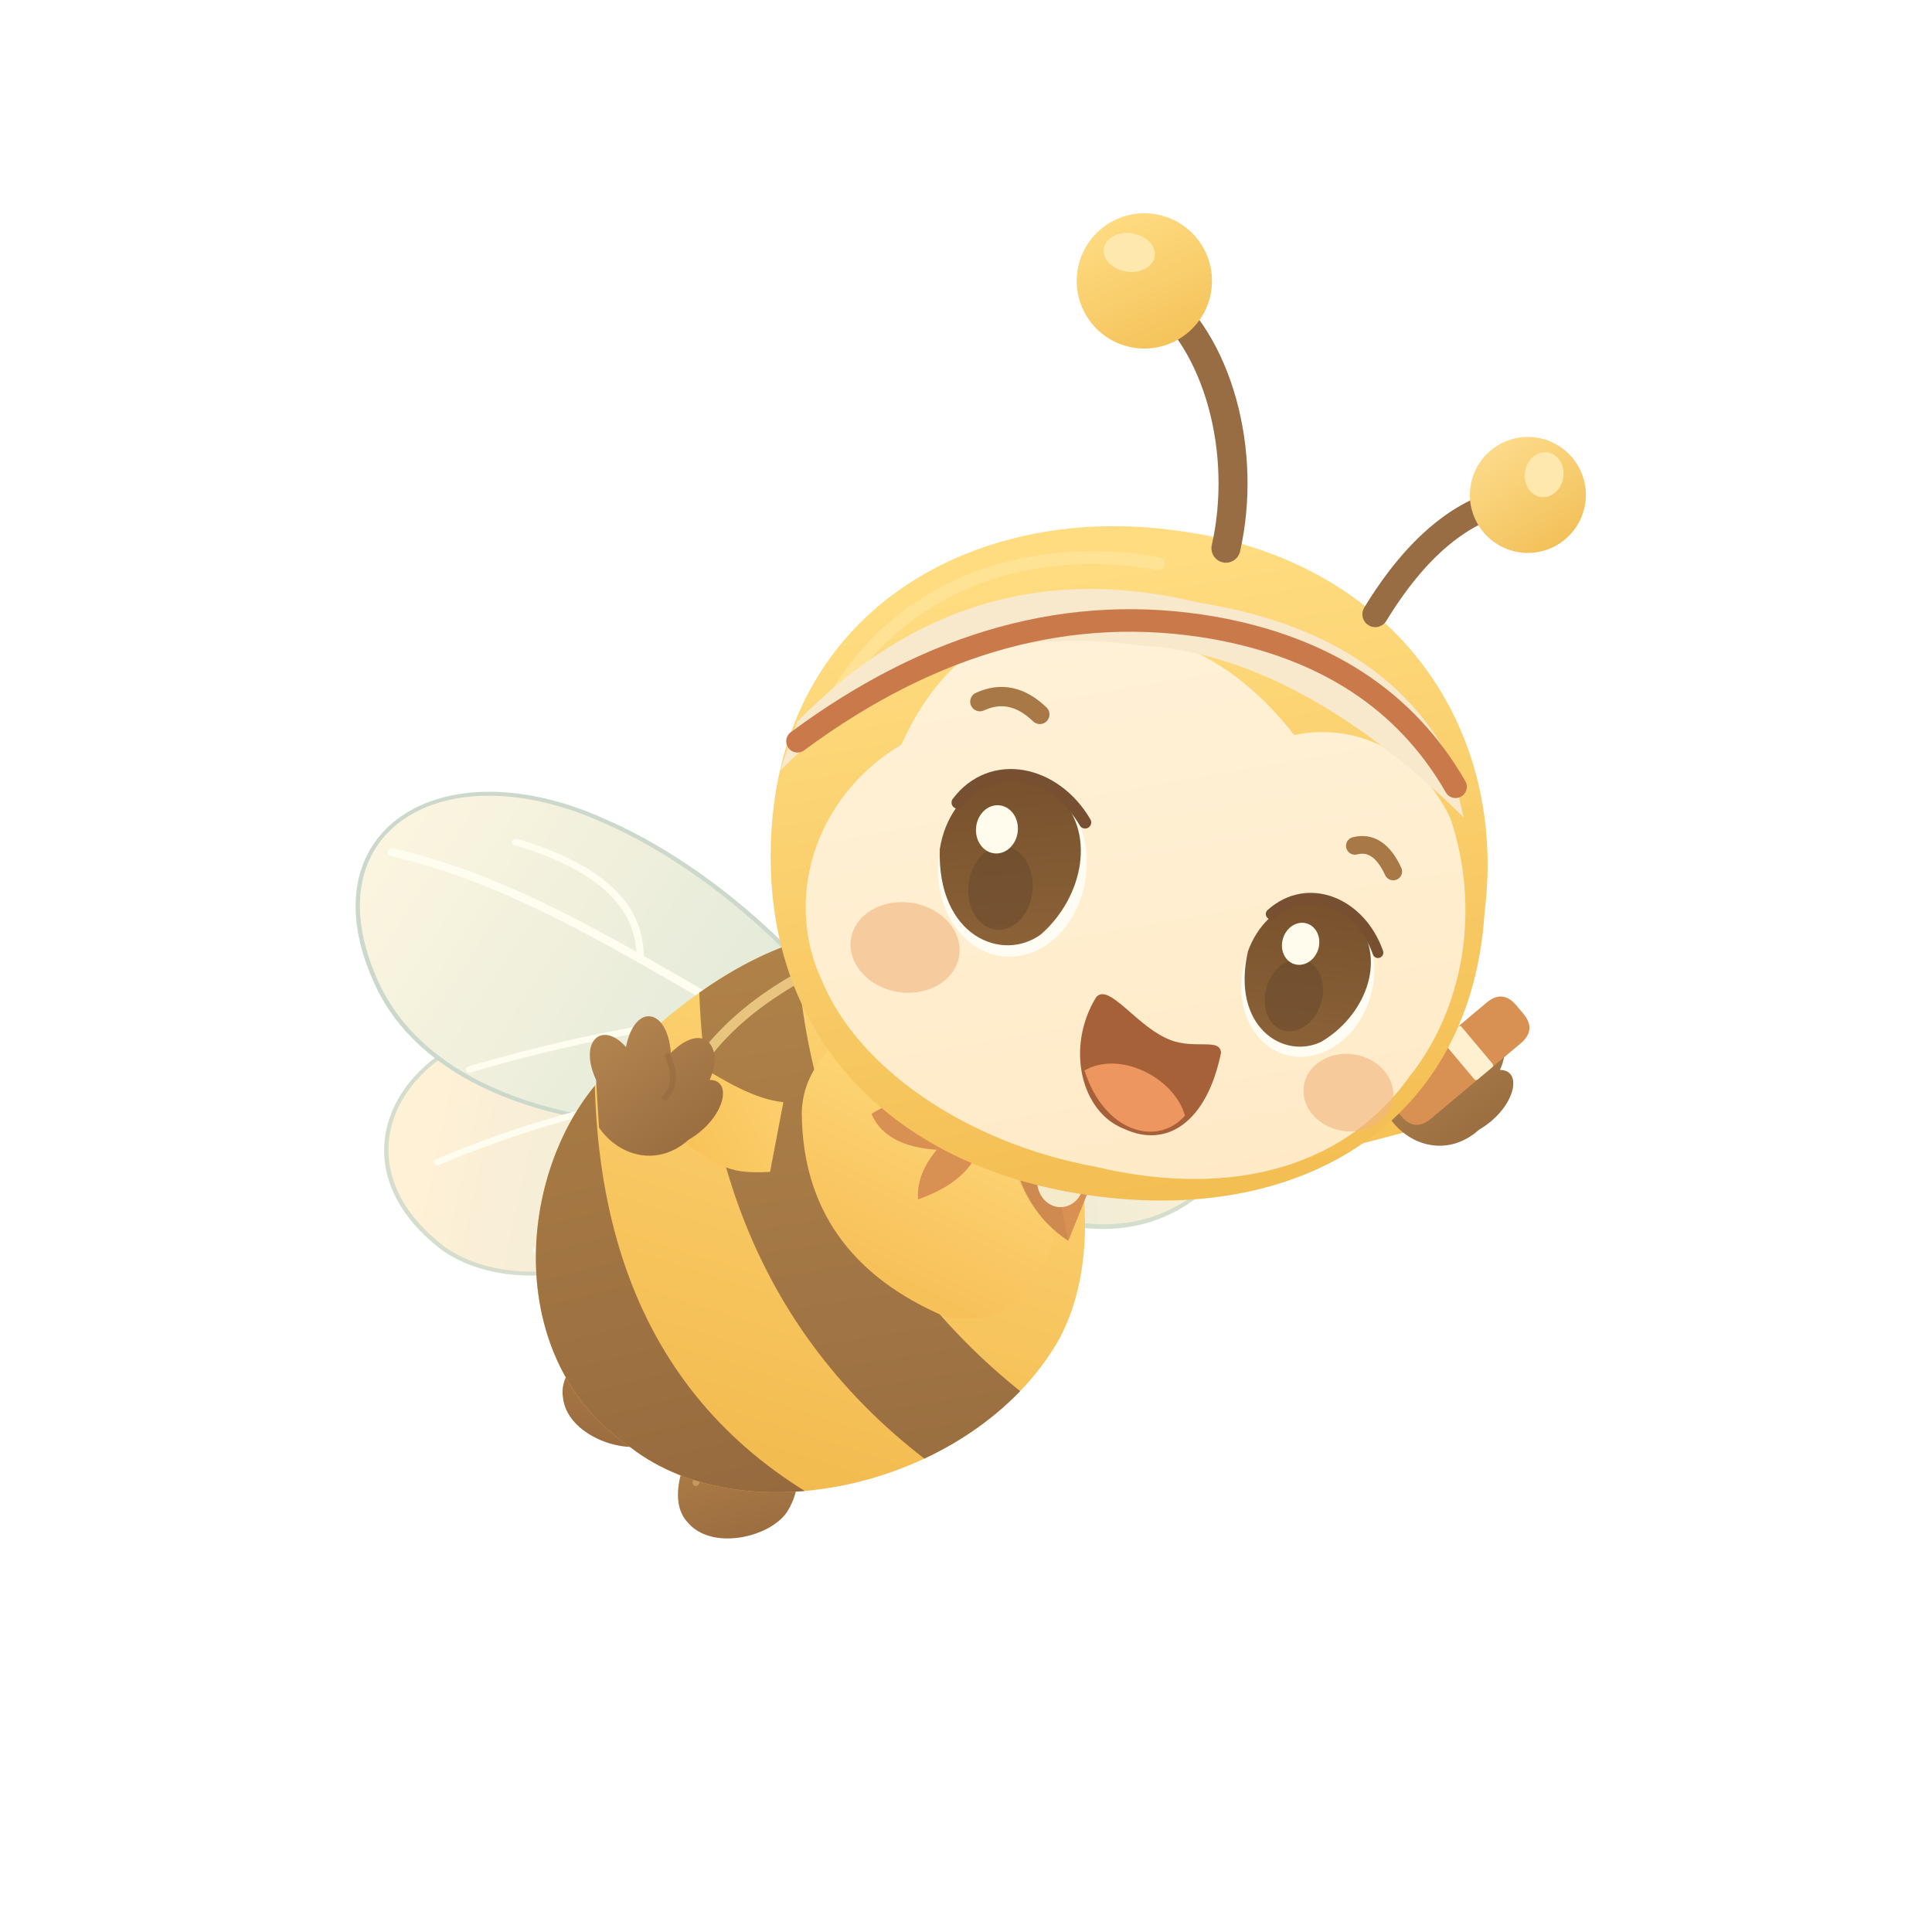
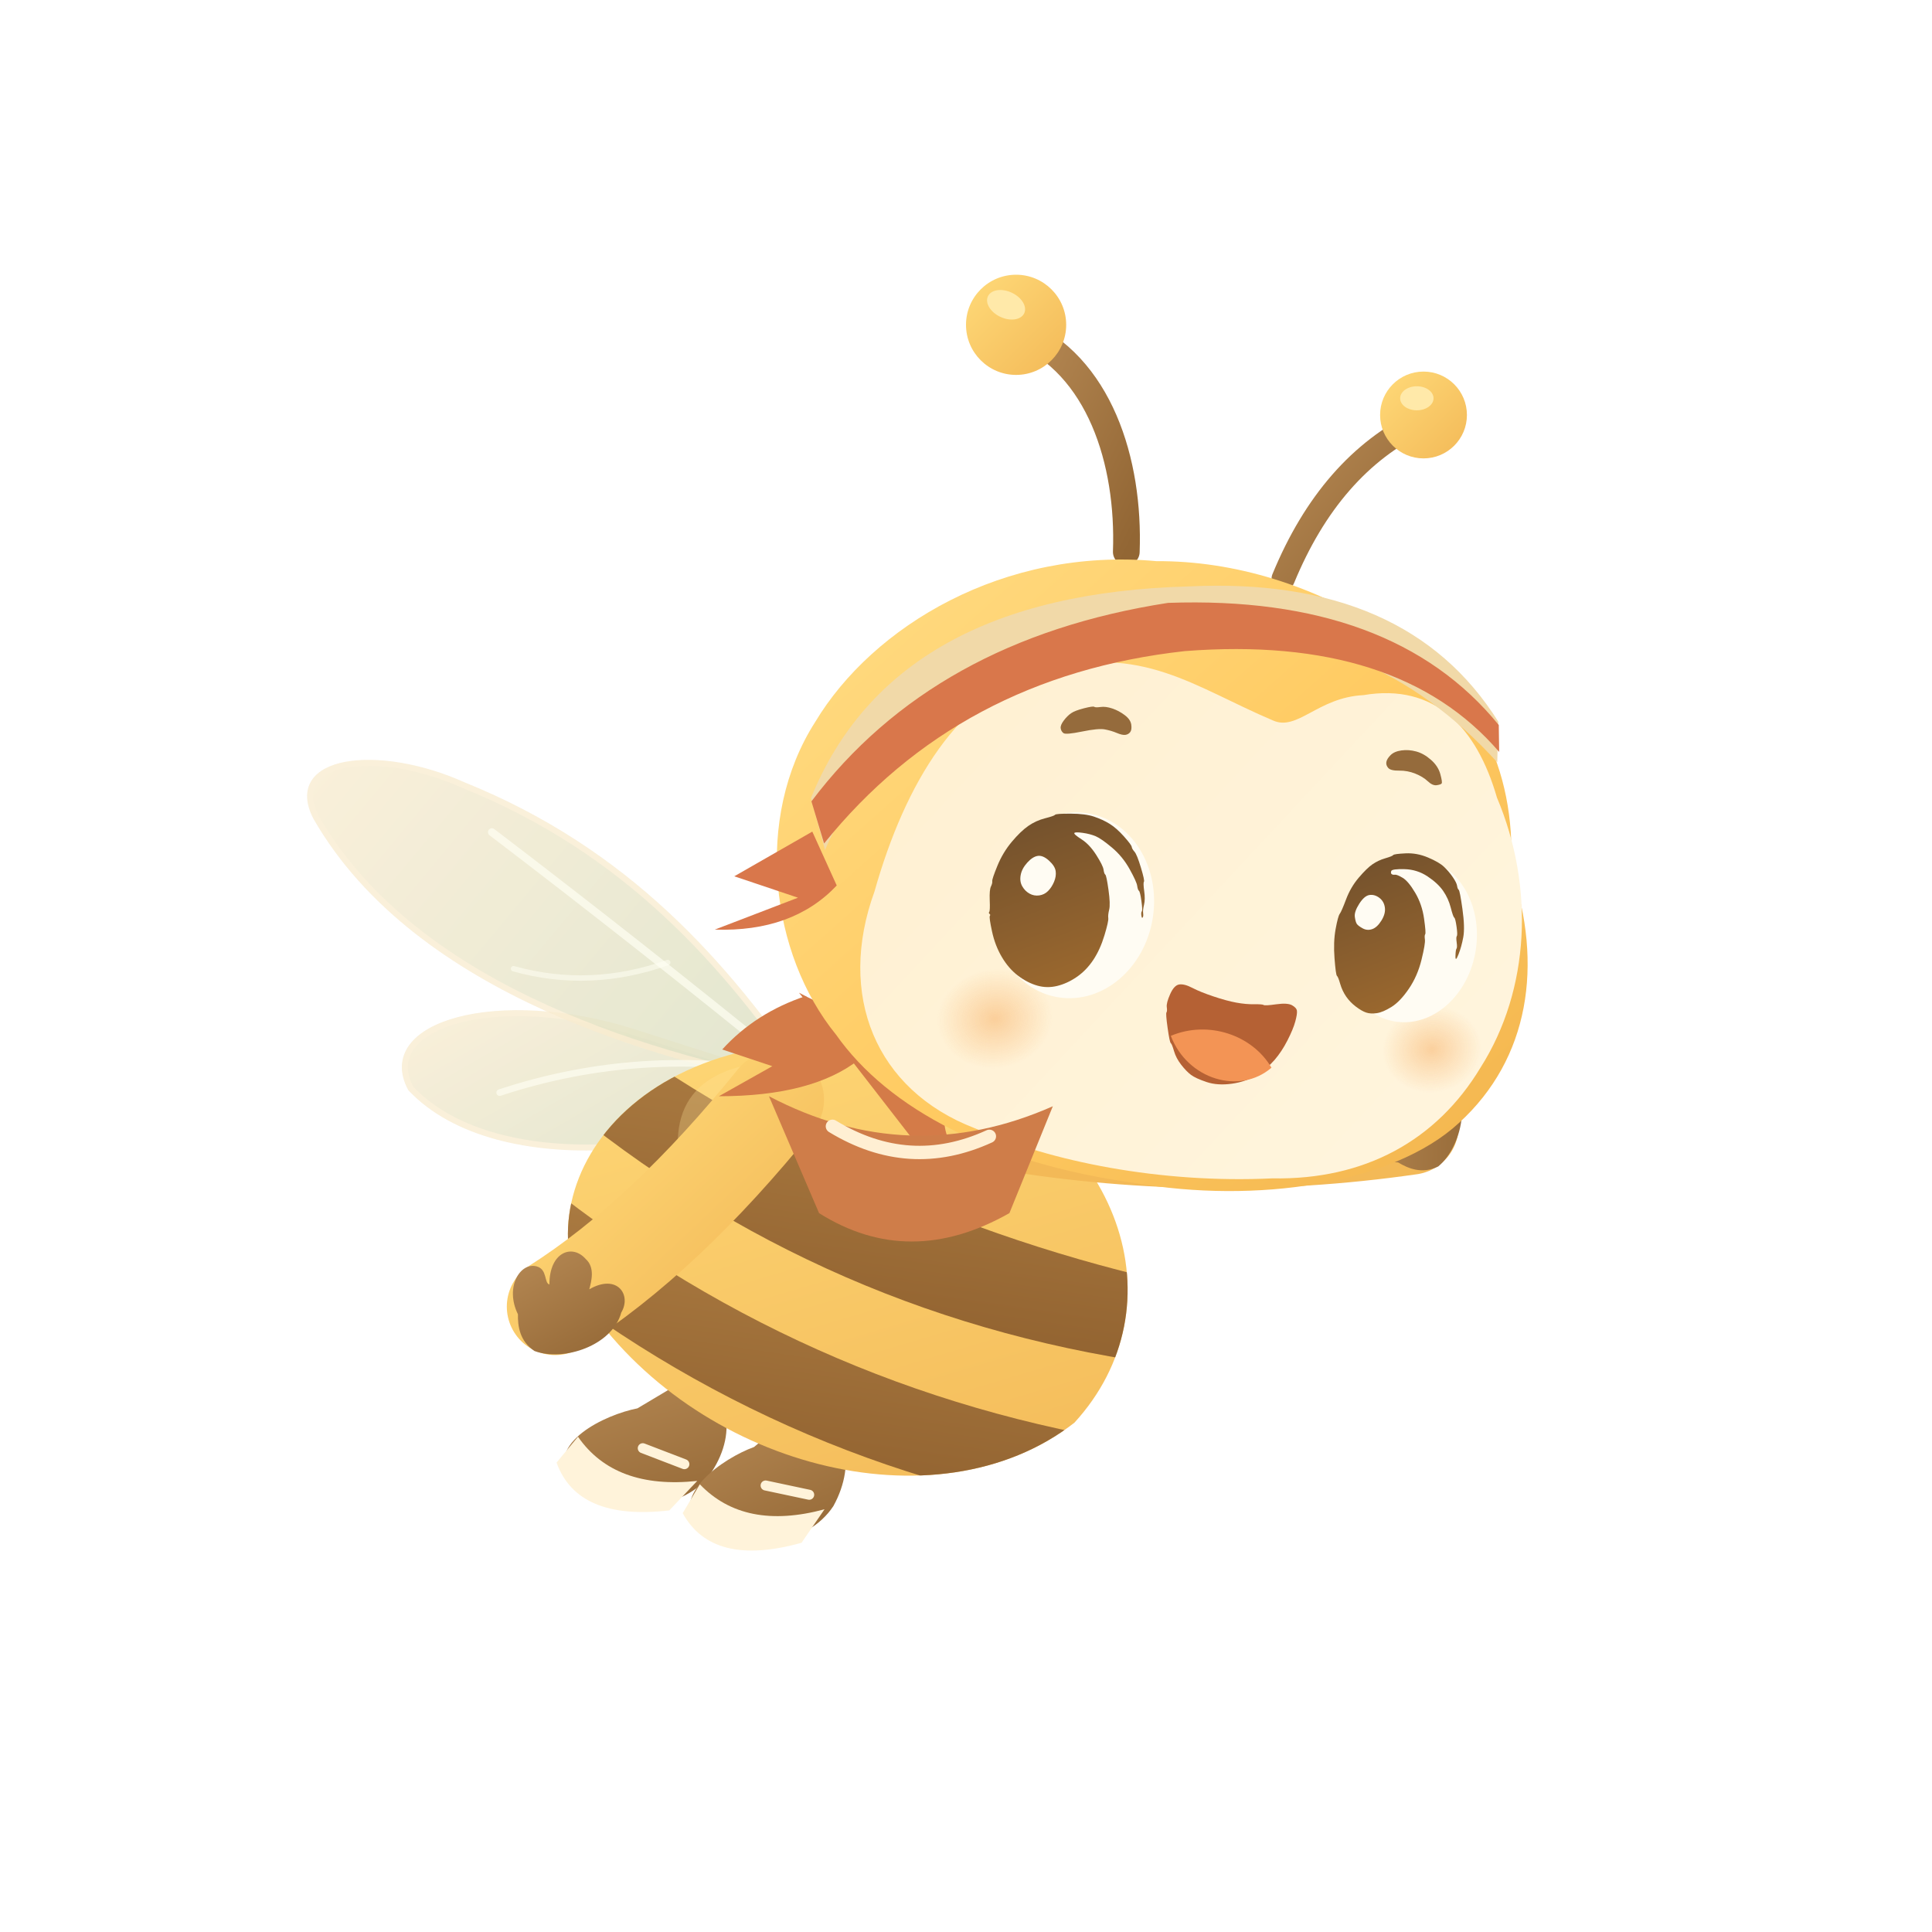
- <svg xmlns="http://www.w3.org/2000/svg" width="512" height="512" viewBox="0 0 512 512">
+ <svg xmlns="http://www.w3.org/2000/svg" viewBox="0 0 512 512" width="512" height="512">
  <defs>
-     <linearGradient id="paint-1" gradientUnits="userSpaceOnUse" x1="-146" y1="-64" x2="-25" y2="14">
-       <stop offset="0" stop-color="#FFF1D6" />
-       <stop offset="1" stop-color="#E4E8D6" />
+     <linearGradient id="faceGold" x1=".1" y1="0" x2=".85" y2="1" gradientUnits="objectBoundingBox">
+       <stop stop-color="#FFDB82" />
+       <stop offset=".55" stop-color="#FFCA61" />
+       <stop offset="1" stop-color="#F4B750" />
    </linearGradient>
-     <linearGradient id="paint-2" gradientUnits="userSpaceOnUse" x1="-122" y1="-164" x2="0" y2="0">
-       <stop offset="0" stop-color="#FBF5DF" />
-       <stop offset="1" stop-color="#DCE6D8" />
+     <linearGradient id="faceCream" x1="0" y1="0" x2="1" y2="1">
+       <stop stop-color="#FFF0D1" />
+       <stop offset="1" stop-color="#FFF5DE" />
    </linearGradient>
-     <linearGradient id="paint-3" gradientUnits="userSpaceOnUse" x1="-146" y1="-64" x2="-25" y2="14">
-       <stop offset="0" stop-color="#FFF1D6" />
-       <stop offset="1" stop-color="#E4E8D6" />
+     <radialGradient id="cheek">
+       <stop stop-color="#F7AF64" stop-opacity=".65" />
+       <stop offset="1" stop-color="#F7AF64" stop-opacity="0" />
+     </radialGradient>
+     <linearGradient id="eyeBrown" x1="0" y1="0" x2=".2" y2="1">
+       <stop stop-color="#71502D" />
+       <stop offset="1" stop-color="#99672E" />
    </linearGradient>
-     <linearGradient id="paint-4" gradientUnits="userSpaceOnUse" x1="-122" y1="-164" x2="0" y2="0">
-       <stop offset="0" stop-color="#FBF5DF" />
-       <stop offset="1" stop-color="#DCE6D8" />
+     <linearGradient id="bodyGold" x1="0" y1="0" x2="1" y2="1">
+       <stop stop-color="#FFDA79" />
+       <stop offset="1" stop-color="#F3B957" />
    </linearGradient>
-     <linearGradient id="paint-5" gradientUnits="userSpaceOnUse" x1="-10" y1="-17" x2="20" y2="20">
-       <stop offset="0" stop-color="#B28248" />
-       <stop offset="1" stop-color="#996A3F" />
+     <linearGradient id="stripeBrown" x1="0" y1="0" x2="1" y2="1">
+       <stop stop-color="#AC7C42" />
+       <stop offset="1" stop-color="#90612F" />
    </linearGradient>
-     <linearGradient id="paint-6" gradientUnits="userSpaceOnUse" x1="-10" y1="-17" x2="20" y2="20">
-       <stop offset="0" stop-color="#B28248" />
-       <stop offset="1" stop-color="#996A3F" />
+     <linearGradient id="handBrown" x1="0" y1="0" x2="1" y2="1">
+       <stop stop-color="#B78A55" />
+       <stop offset="1" stop-color="#926634" />
    </linearGradient>
-     <linearGradient id="paint-7" gradientUnits="userSpaceOnUse" x1="-55" y1="-75" x2="60" y2="88">
-       <stop offset="0" stop-color="#FFD677" />
-       <stop offset="1" stop-color="#F0B648" />
+     <linearGradient id="wing" x1="0" y1="0" x2="1" y2="1">
+       <stop stop-color="#F8EBCF" />
+       <stop offset="1" stop-color="#D8DEC0" />
    </linearGradient>
-     <clipPath id="clip-8">
-       <path d="M-62 -65 C-22 -97 50 -72 68 -34 C88 10 61 72 18 84 C-28 100 -74 60 -78 22 C-83 -10 -82 -42 -62 -65Z" />
-     </clipPath>
-     <linearGradient id="paint-9" gradientUnits="userSpaceOnUse" x1="-90" y1="-50" x2="80" y2="40">
-       <stop offset="0" stop-color="#B2844A" />
-       <stop offset="1" stop-color="#986D40" />
+     <linearGradient id="accessory" x1="0" y1="0" x2="1" y2="1">
+       <stop stop-color="#D87947" />
+       <stop offset="1" stop-color="#D87947" />
    </linearGradient>
-     <linearGradient id="paint-10" gradientUnits="userSpaceOnUse" x1="-95" y1="20" x2="70" y2="90">
-       <stop offset="0" stop-color="#AA7D45" />
-       <stop offset="1" stop-color="#93673D" />
+     <linearGradient id="page" x1="0" y1="0" x2="1" y2="1">
+       <stop stop-color="#FFFAE8" />
+       <stop offset="1" stop-color="#E4D8B6" />
    </linearGradient>
-     <linearGradient id="paint-11" gradientUnits="userSpaceOnUse" x1="0" y1="-70" x2="30" y2="-10">
-       <stop offset="0" stop-color="#FFDA7C" />
-       <stop offset="1" stop-color="#F7C15A" />
+     <linearGradient id="leaf" x1="0" y1="0" x2="1" y2="1">
+       <stop stop-color="#AEC889" />
+       <stop offset="1" stop-color="#6F9C67" />
    </linearGradient>
-     <linearGradient id="paint-12" gradientUnits="userSpaceOnUse" x1="0" y1="-20" x2="-51" y2="7">
-       <stop offset="0" stop-color="#FFD374" />
-       <stop offset="1" stop-color="#F5BF51" />
-     </linearGradient>
-     <linearGradient id="paint-13" gradientUnits="userSpaceOnUse" x1="-15" y1="-20" x2="15" y2="20">
-       <stop offset="0" stop-color="#B38550" />
-       <stop offset="1" stop-color="#9A6D40" />
-     </linearGradient>
-     <linearGradient id="paint-14" gradientUnits="userSpaceOnUse" x1="0" y1="-20" x2="76" y2="-2">
-       <stop offset="0" stop-color="#FFD374" />
-       <stop offset="1" stop-color="#F5BF51" />
-     </linearGradient>
-     <linearGradient id="paint-15" gradientUnits="userSpaceOnUse" x1="-15" y1="-20" x2="15" y2="20">
-       <stop offset="0" stop-color="#B38550" />
-       <stop offset="1" stop-color="#9A6D40" />
-     </linearGradient>
-     <linearGradient id="paint-16" gradientUnits="userSpaceOnUse" x1="0" y1="-100" x2="65" y2="90">
-       <stop offset="0" stop-color="#ACC68F" />
-       <stop offset="1" stop-color="#D99153" />
-     </linearGradient>
-     <linearGradient id="paint-17" gradientUnits="userSpaceOnUse" x1="0" y1="-100" x2="65" y2="90">
-       <stop offset="0" stop-color="#FFDC80" />
-       <stop offset="1" stop-color="#F3BD51" />
-     </linearGradient>
-     <linearGradient id="paint-18" gradientUnits="userSpaceOnUse" x1="0" y1="-100" x2="65" y2="90">
-       <stop offset="0" stop-color="#FFF2D9" />
-       <stop offset="1" stop-color="#FFEAC6" />
-     </linearGradient>
-     <linearGradient id="paint-19" gradientUnits="userSpaceOnUse" x1="0" y1="-27" x2="9" y2="25">
-       <stop offset="0" stop-color="#77522D" />
-       <stop offset="1" stop-color="#8C6238" />
-     </linearGradient>
-     <linearGradient id="paint-20" gradientUnits="userSpaceOnUse" x1="0" y1="-27" x2="9" y2="25">
-       <stop offset="0" stop-color="#77522D" />
-       <stop offset="1" stop-color="#8C6238" />
-     </linearGradient>
-     <linearGradient id="paint-21" gradientUnits="userSpaceOnUse" x1="-50" y1="-98" x2="-20" y2="-53">
-       <stop offset="0" stop-color="#FFDC83" />
-       <stop offset="1" stop-color="#F2BE52" />
-     </linearGradient>
-     <linearGradient id="paint-22" gradientUnits="userSpaceOnUse" x1="22" y1="-64" x2="55" y2="-29">
-       <stop offset="0" stop-color="#FFE196" />
-       <stop offset="1" stop-color="#F2BF56" />
-     </linearGradient>
-     <linearGradient id="paint-23" gradientUnits="userSpaceOnUse" x1="0" y1="-29" x2="12" y2="38">
-       <stop offset="0" stop-color="#FFE19A" />
-       <stop offset="1" stop-color="#EDB044" />
+     <linearGradient id="pot" x1="0" y1="0" x2="1" y2="1">
+       <stop stop-color="#E7B384" />
+       <stop offset="1" stop-color="#C48F66" />
    </linearGradient>
  </defs>
-   <g id="actor" transform="translate(30.72 30.72) rotate(0) scale(0.88 0.88)">
-     <g id="actor0--wings" transform="translate(230 292) rotate(0) scale(1 1)">
-       <g id="actor0--wings0--wing-left" transform="translate(0 0) rotate(-24) scale(0.88 0.77)">
-         <path id="actor0--wings0--wing-left0--lower-wing" d="M0 0 C-57 30 -136 32 -159 -11 C-187 -69 -127 -105 -77 -64 C-40 -35 -15 -7 0 0Z" fill="url(#paint-1)" stroke="#D5DECC" stroke-width="1.5" stroke-linecap="round" stroke-linejoin="round" />
-         <path id="actor0--wings0--wing-left1--upper-wing" d="M0 0 C-57 1 -142 -49 -143 -116 C-144 -182 -90 -191 -49 -138 C-17 -98 4 -32 0 0Z" fill="url(#paint-2)" stroke="#CCD8CB" stroke-width="1.5" stroke-linecap="round" stroke-linejoin="round" />
-         <path d="M-3 -4 C-41 -49 -71 -119 -120 -161" fill="none" stroke="#FFFDF0" stroke-width="3" stroke-linecap="round" stroke-linejoin="round" />
-         <path d="M-35 -47 Q-74 -63 -126 -71 M-57 -84 Q-46 -112 -80 -145 M-5 0 Q-65 -41 -149 -43 M-69 -26 Q-92 -4 -130 4" fill="none" stroke="#FFFDF0" stroke-width="2.5" stroke-linecap="round" stroke-linejoin="round" />
+   <g id="character" transform="translate(256 256) scale(.885) translate(-256 -256)" data-theme="sports" data-stage="3">
+     <g id="wing-right" transform="translate(295 297) rotate(-8) scale(-0.522 0.522)">
+       <path d="M0 0 C-34 17-107 15-131-20 C-139-43-97-48-55-27 C-31-15-14-6 0 0Z" fill="url(#wing)" opacity=".77" stroke="#F8EBCF" stroke-width="2" />
+       <path d="M0 0 C-46-16-124-51-148-114 C-155-135-124-134-98-117 C-48-87-21-45 0 0Z" fill="url(#wing)" opacity=".77" stroke="#F8EBCF" stroke-width="2" />
+       <path d="M-5-7 Q-48-55-91-100" fill="none" stroke="#FFFFF4" stroke-width="2.6" stroke-linecap="round" stroke-linejoin="round" opacity=".68" />
+       <path d="M-5-5 Q-53-22-102-14" fill="none" stroke="#FFFFF4" stroke-width="2.2" stroke-linecap="round" stroke-linejoin="round" opacity=".64" />
+       <path d="M-40-48 Q-67-43-91-54" fill="none" stroke="#FFFFF4" stroke-width="1.8" stroke-linecap="round" stroke-linejoin="round" opacity=".54" />
+     </g>
+     <g id="wing-left" transform="translate(209 292) rotate(-9) scale(0.9 0.9)">
+       <path d="M0 0 C-34 17-107 15-131-20 C-139-43-97-48-55-27 C-31-15-14-6 0 0Z" fill="url(#wing)" opacity=".77" stroke="#F8EBCF" stroke-width="2" />
+       <path d="M0 0 C-46-16-124-51-148-114 C-155-135-124-134-98-117 C-48-87-21-45 0 0Z" fill="url(#wing)" opacity=".77" stroke="#F8EBCF" stroke-width="2" />
+       <path d="M-5-7 Q-48-55-91-100" fill="none" stroke="#FFFFF4" stroke-width="2.6" stroke-linecap="round" stroke-linejoin="round" opacity=".68" />
+       <path d="M-5-5 Q-53-22-102-14" fill="none" stroke="#FFFFF4" stroke-width="2.2" stroke-linecap="round" stroke-linejoin="round" opacity=".64" />
+       <path d="M-40-48 Q-67-43-91-54" fill="none" stroke="#FFFFF4" stroke-width="1.8" stroke-linecap="round" stroke-linejoin="round" opacity=".54" />
+     </g>
+     <g id="feet">
+       <g id="foot-0" transform="translate(167 396) rotate(34)">
+         <path d="M-4-18 C9-21 18-10 17 5 C15 19-2 31-17 28 C-29 23-19 6-12-1Z" fill="url(#handBrown)" />
+         <path d="M-22 16 Q-4 23 15 7 L13 19 Q-8 37-23 26Z" fill="#FFF3DA" />
+         <path d="M-4 8 L9 5" fill="none" stroke="#FFF3DA" stroke-width="3" stroke-linecap="round" stroke-linejoin="round" />
      </g>
-       <g id="actor0--wings1--wing-right" transform="translate(0 0) rotate(19) scale(-0.67 0.97)">
-         <path id="actor0--wings1--wing-right0--lower-wing" d="M0 0 C-57 30 -136 32 -159 -11 C-187 -69 -127 -105 -77 -64 C-40 -35 -15 -7 0 0Z" fill="url(#paint-3)" stroke="#D5DECC" stroke-width="1.5" stroke-linecap="round" stroke-linejoin="round" />
-         <path id="actor0--wings1--wing-right1--upper-wing" d="M0 0 C-57 1 -142 -49 -143 -116 C-144 -182 -90 -191 -49 -138 C-17 -98 4 -32 0 0Z" fill="url(#paint-4)" stroke="#CCD8CB" stroke-width="1.5" stroke-linecap="round" stroke-linejoin="round" />
-         <path d="M-3 -4 C-41 -49 -71 -119 -120 -161" fill="none" stroke="#FFFDF0" stroke-width="3" stroke-linecap="round" stroke-linejoin="round" />
-         <path d="M-35 -47 Q-74 -63 -126 -71 M-57 -84 Q-46 -112 -80 -145 M-5 0 Q-65 -41 -149 -43 M-69 -26 Q-92 -4 -130 4" fill="none" stroke="#FFFDF0" stroke-width="2.5" stroke-linecap="round" stroke-linejoin="round" />
+       <g id="foot-1" transform="translate(203 406) rotate(25)">
+         <path d="M-4-18 C9-21 18-10 17 5 C15 19-2 31-17 28 C-29 23-19 6-12-1Z" fill="url(#handBrown)" />
+         <path d="M-22 16 Q-4 23 15 7 L13 19 Q-8 37-23 26Z" fill="#FFF3DA" />
+         <path d="M-4 8 L9 5" fill="none" stroke="#FFF3DA" stroke-width="3" stroke-linecap="round" stroke-linejoin="round" />
      </g>
    </g>
-     <g id="actor1--foot-0" transform="translate(155 382) rotate(58) scale(0.84 0.84)">
-       <path d="M-14 -17 C-21 -7 -21 18 -9 23 C3 29 20 16 22 5 C24 -9 14 -20 2 -21Z" fill="url(#paint-5)" />
-       <path d="M-9 -12 Q-14 0 -12 9" fill="none" stroke="#C69961" stroke-width="2.4" stroke-linecap="round" stroke-linejoin="round" />
+     <g id="body" transform="translate(221 345) rotate(21)">
+       <defs>
+         <clipPath id="bodyClip">
+           <path d="M0 -68 C63 -68 97.2 -23.12 80.1 20.4 C53.1 65.28 -21.6 73.44 -70.2 38.76 C-100.8 11.56 -85.5 -52.36 0 -68Z" />
+         </clipPath>
+       </defs>
+       <path d="M0 -68 C63 -68 97.2 -23.12 80.1 20.4 C53.1 65.28 -21.6 73.44 -70.2 38.76 C-100.8 11.56 -85.5 -52.36 0 -68Z" fill="url(#bodyGold)" />
+       <g clip-path="url(#bodyClip)">
+         <path d="M-100 -40.8 Q0 -13.6 102 -30.6 L102 -6.12 Q0 19.04 -100 -14.96Z" fill="url(#stripeBrown)" />
+         <path d="M-100 8.16 Q0 41.48 102 19.04 L102 42.84 Q0 66.64 -100 31.96Z" fill="url(#stripeBrown)" />
+       </g>
+       <path d="M-61.2 -16.32 Q-70.2 -42.84 -23.4 -55.08 Q-44.1 -38.08 -45.0 -17.68Z" fill="#FFE59B" opacity=".28" />
    </g>
-     <g id="actor2--foot-1" transform="translate(187 409) rotate(25) scale(0.84 0.84)">
-       <path d="M-14 -17 C-21 -7 -21 18 -9 23 C3 29 20 16 22 5 C24 -9 14 -20 2 -21Z" fill="url(#paint-6)" />
-       <path d="M-9 -12 Q-14 0 -12 9" fill="none" stroke="#C69961" stroke-width="2.4" stroke-linecap="round" stroke-linejoin="round" />
-     </g>
-     <g id="actor3--body" transform="translate(215 335) rotate(54) scale(1 1.04)">
-       <path id="actor3--body0--abdomen" d="M-62 -65 C-22 -97 50 -72 68 -34 C88 10 61 72 18 84 C-28 100 -74 60 -78 22 C-83 -10 -82 -42 -62 -65Z" fill="url(#paint-7)" />
-       <g id="actor3--body1--stripes" transform="translate(0 0) rotate(0) scale(1 1)" clip-path="url(#clip-8)">
-         <path d="M-105 -62 Q-12 15 93 -23 L91 11 Q-5 48 -97 -21Z" fill="url(#paint-9)" />
-         <path d="M-99 14 Q-9 88 76 43 L63 74 Q-24 116 -84 55Z" fill="url(#paint-10)" />
-       </g>
-       <path opacity="0.7" d="M-62 -58 Q-75 -12 -57 15" fill="none" stroke="#FFE395" stroke-width="3" stroke-linecap="round" stroke-linejoin="round" />
-       <path d="M-40 -61 Q0 -80 43 -50 Q59 -27 42 -12 Q2 11 -33 -13 Q-51 -26 -40 -61Z" fill="url(#paint-11)" />
-     </g>
-     <g id="actor4--arm-left" transform="translate(210 306) rotate(0) scale(1 1)">
-       <path d="M-9 -9 C-25.85 -10.6 -45.74 -31 -51 -27 Q-34 -14 -45 -1 C-28.56 10 -26.77 12.8 -13 12 Z" fill="url(#paint-12)" />
-       <g id="actor4--arm-left1--palm" transform="translate(-51 -13) rotate(0) scale(0.9 0.9)">
-         <path d="M-16 -3 C-22 -16 -14 -23 -6 -14 C-3 -29 8 -27 9 -12 C20 -23 27 -14 22 -3 C30 -3 27 10 15 17 C5 26 -8 23 -15 13Z" fill="url(#paint-13)" />
-         <path opacity="0.55" d="M8 -11 Q12 -2 7 3" fill="none" stroke="#956A3F" stroke-width="2" stroke-linecap="round" stroke-linejoin="round" />
+     <g id="arm-left">
+       <path d="M199 296 Q166.0 337.0 133 358" fill="none" stroke="url(#bodyGold)" stroke-width="29" stroke-linecap="round" stroke-linejoin="round" />
+       <g transform="translate(133 358) rotate(15) scale(0.85)">
+         <path d="M-12 6 C-19-2-16-12-10-12 C-6-12-6-7-4-7 C-7-18 0-23 6-19 C10-17 10-12 10-9 C18-17 25-11 23-4 C23 8 8 18-3 17 C-9 15-11 10-12 6Z" fill="url(#handBrown)" />
      </g>
    </g>
-     <g id="actor5--arm-right" transform="translate(321 312) rotate(0) scale(1 1)">
-       <path d="M-9 -9 C18.6 -12.4 48.24 -40 76 -36 Q93 -23 82 -10 C42.56 1 7.52 9.2 -13 12 Z" fill="url(#paint-14)" />
-       <g id="actor5--arm-right1--palm" transform="translate(76 -22) rotate(0) scale(0.9 0.9)">
-         <path d="M-16 -3 C-22 -16 -14 -23 -6 -14 C-3 -29 8 -27 9 -12 C20 -23 27 -14 22 -3 C30 -3 27 10 15 17 C5 26 -8 23 -15 13Z" fill="url(#paint-15)" />
-         <path opacity="0.55" d="M8 -11 Q12 -2 7 3" fill="none" stroke="#956A3F" stroke-width="2" stroke-linecap="round" stroke-linejoin="round" />
+     <g id="theme-scarf" transform="translate(255 277)">
+       <path d="M-49-13 Q-6 10 45-10 L26 34 Q6 44-11 36Z" fill="#D47B48" />
+       <path d="M-47-12 Q-62-7-72 4 L-57 9-73 18 Q-45 18-31 7Z" fill="#D47B48" />
+     </g>
+     <g id="arm-right">
+       <path d="M264 302 Q326.5 313.0 389 304" fill="none" stroke="url(#bodyGold)" stroke-width="29" stroke-linecap="round" stroke-linejoin="round" />
+       <g transform="translate(389 304) rotate(-45) scale(0.85)">
+         <path d="M-12 6 C-19-2-16-12-10-12 C-6-12-6-7-4-7 C-7-18 0-23 6-19 C10-17 10-12 10-9 C18-17 25-11 23-4 C23 8 8 18-3 17 C-9 15-11 10-12 6Z" fill="url(#handBrown)" />
      </g>
    </g>
-     <g id="actor6--scarf" transform="translate(279 306) rotate(0) scale(0.78 0.78)">
-       <path d="M-36 -10 Q-2 3 35 -11 L23 10 Q-7 22 -34 3Z" fill="#D99153" />
-       <path d="M-12 7 L25 5 L10 42 Q-7 31 -12 7Z" fill="#D99153" />
-       <path opacity="0.05" d="M-12 7 Q-9 29 10 42 L4 12Z" fill="#000000" />
-       <path d="M-32 -5 Q-51 -17 -66 -7 Q-60 7 -36 7Z" fill="#D99153" />
-       <path d="M-34 0 Q-49 13 -48 26 Q-28 19 -24 5Z" fill="#D99153" />
-       <g id="actor6--scarf5--theme-badge" transform="translate(0 0) rotate(0) scale(1 1)">
-         <path d="M -2 19 C -2 13.477 2.029 9 7 9 C 11.971 9 16 13.477 16 19 C 16 24.523 11.971 29 7 29 C 2.029 29 -2 24.523 -2 19 Z" fill="#F5EAC9" />
-         <g transform="translate(9 23) rotate(15) scale(0.13 0.13)">
-           <path d="M0 0 C-32 -12 -45 -53 -30 -78 C7 -75 30 -34 0 0Z" fill="url(#paint-16)" />
-           <path d="M0 -2 Q-7 -35 -28 -69" fill="none" stroke="#D6E2B5" stroke-width="2.5" stroke-linecap="round" stroke-linejoin="round" />
-         </g>
+     <g id="antennae">
+       <path d="M304 132 C305 105 296 76 272 66" fill="none" stroke="url(#handBrown)" stroke-width="8" stroke-linecap="round" stroke-linejoin="round" />
+       <path d="M351 140 Q365 106 392 93" fill="none" stroke="url(#handBrown)" stroke-width="7" stroke-linecap="round" stroke-linejoin="round" />
+       <ellipse cx="271" cy="64" rx="15" ry="15" fill="url(#bodyGold)" />
+       <ellipse cx="268" cy="58" rx="6" ry="4" fill="#FFE9A9" transform="rotate(25 268 58)" />
+       <ellipse cx="393" cy="91" rx="13" ry="13" fill="url(#bodyGold)" />
+       <ellipse cx="391" cy="86" rx="5" ry="3.6" fill="#FFE9A9" />
+     </g>
+     <g id="head" transform="translate(317 230) rotate(-8) scale(0.62) translate(-638 -434)">
+       <g transform="translate(13 9)">
+         <path d="M640 272 C568 255 500 284 466 326 C430 368 429 434 455 477 C475 516 521 549 588 568 C644 586 711 586 747 561 C785 535 798 491 789 443 C798 395 784 353 746 322 C714 294 677 277 640 272Z" fill="url(#faceGold)" />
+         <path d="M483 411 C505 361 537 322 578 317 C627 310 650 335 685 356 C696 363 708 348 730 350 C765 349 782 373 787 408 C799 453 790 502 761 536 C735 568 698 582 654 575 C600 570 549 552 515 531 C470 506 458 458 483 411Z" fill="url(#faceCream)" />
      </g>
+       <ellipse cx="545" cy="489" rx="28" ry="24" fill="url(#cheek)" opacity=".8" />
+       <ellipse cx="752" cy="533" rx="24" ry="21" fill="url(#cheek)" opacity=".8" />
+       <ellipse cx="590" cy="440" rx="39" ry="45" transform="rotate(17 590 440)" fill="#FFFCF3" />
+       <ellipse cx="748" cy="479" rx="33" ry="40" transform="rotate(17 748 479)" fill="#FFFCF3" />
+       <path d="M571 416.5Q574 414 576.5 414Q579 414 581.5 417Q584 420 584 422.5Q584 425 582.5 427.5Q581 430 579 431.5Q577 433 574.5 433Q572 433 570 431.5Q568 430 567 427.5Q566 425 567 422Q568 419 571 416.5ZM606 399Q602 397 595 396Q588 395 587.5 395.5Q587 396 582.5 396.5Q578 397 574 399Q570 401 565 405.5Q560 410 556.5 416Q553 422 553 423Q553 424 552 425.5Q551 427 550.5 432Q550 437 549.5 437.5Q549 438 549.5 438.5Q550 439 549.5 439.5Q549 440 549.5 447Q550 454 552.5 460Q555 466 559 470Q563 474 567.5 476Q572 478 577 477.5Q582 477 587 474.5Q592 472 596 467.5Q600 463 603 456.5Q606 450 606 448.5Q606 447 607 444.5Q608 442 608 435Q608 428 607.5 427.5Q607 427 607 425Q607 423 604.5 417.5Q602 412 598.5 409Q595 406 595.5 405.5Q596 405 599.5 406Q603 407 605.5 408.5Q608 410 612.5 415Q617 420 619.5 426.5Q622 433 622 435Q622 437 622.5 437.5Q623 438 623 442.5Q623 447 622.5 447.5Q622 448 622 449.5Q622 451 622.5 450.5Q623 450 623 448.5Q623 447 624 444.5Q625 442 625 438Q625 434 625.5 433.5Q626 433 625 426.5Q624 420 623 418.5Q622 417 622 416Q622 415 619 410.5Q616 406 613 403.5Q610 401 606 399Z" fill="url(#eyeBrown)" fill-rule="evenodd" />
+       <path d="M732.5 455Q735 455 737 457Q739 459 739 462Q739 465 736.5 468Q734 471 731.5 471.5Q729 472 727 470.5Q725 469 724.5 468Q724 467 724 464.5Q724 462 727 458.5Q730 455 732.5 455ZM763 441Q758 438 752.5 437.5Q747 437 746.5 437.5Q746 438 742.5 438.5Q739 439 736 440.5Q733 442 728.5 446Q724 450 721 455.5Q718 461 717 462Q716 463 714 469Q712 475 711.5 483Q711 491 711.5 491.5Q712 492 712.5 495.5Q713 499 714.5 502Q716 505 718.5 507.5Q721 510 723 511Q725 512 728 512Q731 512 735.5 510Q740 508 745 502.5Q750 497 753 489.5Q756 482 756 480Q756 478 756.5 477.5Q757 477 757 470Q757 463 754.5 457Q752 451 749.5 449Q747 447 746 447Q745 447 744.5 446.5Q744 446 744.5 445Q745 444 751 445Q757 446 761.5 450Q766 454 768 458Q770 462 770.5 466.5Q771 471 771.5 471.5Q772 472 772 476Q772 480 771.5 480.5Q771 481 771 483.5Q771 486 770.5 486.5Q770 487 769.5 490Q769 493 771 489.5Q773 486 774.5 481.5Q776 477 776 468Q776 459 775.5 458.5Q775 458 775 456.5Q775 455 773.5 452Q772 449 770 446.5Q768 444 763 441Z" fill="url(#eyeBrown)" fill-rule="evenodd" />
+       <path d="M598 351Q596 353 596 354.5Q596 356 597 357Q598 358 606 357.5Q614 357 617 358Q620 359 622.5 360.5Q625 362 626.5 362Q628 362 629 361Q630 360 630 357.5Q630 355 627.5 352.5Q625 350 622 348.5Q619 347 616.5 347Q614 347 613.5 346.5Q613 346 608.5 346.5Q604 347 602 348Q600 349 598 351Z" fill="#956B3C" />
+       <path d="M752 389.5Q750 391 749.5 392.5Q749 394 750 395.5Q751 397 755 397.5Q759 398 762.5 400Q766 402 768 404.5Q770 407 772 407Q774 407 774.5 406.5Q775 406 774.5 402Q774 398 771 394.5Q768 391 764.5 389.5Q761 388 757.5 388Q754 388 752 389.5Z" fill="#956B3C" />
+       <path d="M630.5 489Q628 493 628 495Q628 497 627.5 497.5Q627 498 627 505Q627 512 627.5 512.5Q628 513 628.5 516.5Q629 520 631 523.5Q633 527 635 529Q637 531 642 533.5Q647 536 654 536Q661 536 666.5 533.5Q672 531 676 527.5Q680 524 683.5 519Q687 514 688.5 510.5Q690 507 690 505.5Q690 504 688 502.5Q686 501 680.5 501Q675 501 674.5 500.5Q674 500 670 499.5Q666 499 661.5 497.5Q657 496 651 493Q645 490 641.5 487.5Q638 485 635.5 485Q633 485 630.5 489Z" fill="#B56134" fill-rule="evenodd" />
+       <path d="M628 509 C647 504 667 514 674 531 C657 542 633 531 628 509Z" fill="#F39455" />
    </g>
-     <g id="actor7--theme-prop" transform="translate(405 284) rotate(50) scale(0.8 0.8)">
-       <path d="M-2 -29 L2 -29 Q10 -29 10 -21 L10 23 Q10 31 2 31 L-2 31 Q-10 31 -10 23 L-10 -21 Q-10 -29 -2 -29 Z" fill="#D99153" />
-       <path d="M-9 -8 L9 -8 Q10 -8 10 -7 L10 0 Q10 1 9 1 L-9 1 Q-10 1 -10 0 L-10 -7 Q-10 -8 -9 -8 Z" fill="#FFF0CF" />
+     <g id="theme-headband" transform="translate(317 230) rotate(-8)">
+       <path d="M-103-39 Q-70-96 18-86 Q83-80 104-33 L102-21 Q70-68 15-72 Q-69-76-101-23Z" fill="#F1D9A8" />
+       <path d="M-103-38 Q-60-81 11-82 Q78-75 104-32 L103-24 Q78-63 14-67 Q-54-69-101-25Z" fill="#D9774B" />
+       <path d="M-104-29 L-129-19-111-10-137-4 Q-114 0-99-12Z" fill="#D9774B" />
    </g>
-     <g id="actor8--head" transform="translate(307 228) rotate(9) scale(0.97 0.97)">
-       <path id="actor8--head0--head-shell" d="M-114 0 C-118 -67 -64 -106 -4 -107 C62 -109 107 -65 109 -5 C115 58 71 99 4 101 C-63 103 -110 65 -114 0Z" fill="url(#paint-17)" />
-       <path opacity="0.7" d="M-104 -29 C-91 -77 -48 -97 -8 -96" fill="none" stroke="#FFE59D" stroke-width="4" stroke-linecap="round" stroke-linejoin="round" />
-       <path id="actor8--head2--face-mask" d="M-78 -28 C-68 -64 -45 -77 -12 -73 C6 -74 25 -66 42 -50 C60 -57 81 -51 94 -32 C108 -5 107 26 94 49 C77 83 41 95 2 92 C-39 91 -76 73 -91 48 C-106 26 -103 -7 -78 -28Z" fill="url(#paint-18)" />
-       <path opacity="0.61" d="M -84 34 C -84 26.268 -76.389 20 -67 20 C -57.611 20 -50 26.268 -50 34 C -50 41.732 -57.611 48 -67 48 C -76.389 48 -84 41.732 -84 34 Z" fill="#F1B67E" />
-       <path opacity="0.61" d="M 62 57 C 62 50.373 68.268 45 76 45 C 83.732 45 90 50.373 90 57 C 90 63.627 83.732 69 76 69 C 68.268 69 62 63.627 62 57 Z" fill="#F1B67E" />
-       <g id="actor8--head5--eyes" transform="translate(0 0) rotate(0) scale(1 1)">
-         <g id="actor8--head5--eyes0--eye-left" transform="translate(-38 4) rotate(-3) scale(1 1)">
-           <path d="M -23 0 C -23 -15.464 -12.703 -28 0 -28 C 12.703 -28 23 -15.464 23 0 C 23 15.464 12.703 28 0 28 C -12.703 28 -23 15.464 -23 0 Z" fill="#FFFDF3" />
-           <path d="M-23 -3 C-22 -23 -4 -34 11 -24 C25 -14 23 7 11 20 C0 30 -21 24 -23 -3Z" fill="url(#paint-19)" />
-           <path opacity="0.52" d="M -13 7 C -13 -0.18 -8.523 -6 -3 -6 C 2.523 -6 7 -0.18 7 7 C 7 14.18 2.523 20 -3 20 C -8.523 20 -13 14.18 -13 7 Z" fill="#65472D" />
-           <path d="M -12.5 -11 C -12.5 -15.142 -9.59 -18.5 -6 -18.5 C -2.41 -18.5 0.5 -15.142 0.5 -11 C 0.5 -6.858 -2.41 -3.5 -6 -3.5 C -9.59 -3.5 -12.5 -6.858 -12.5 -11 Z" fill="#FFFCED" />
-           <path d="M-19 -18 C-10 -33 10 -31 21 -16" fill="none" stroke="#775032" stroke-width="3.8" stroke-linecap="round" stroke-linejoin="round" />
-         </g>
-         <g id="actor8--head5--eyes1--eye-right" transform="translate(58 24) rotate(8) scale(0.88 0.88)">
-           <path d="M -23 0 C -23 -15.464 -12.703 -28 0 -28 C 12.703 -28 23 -15.464 23 0 C 23 15.464 12.703 28 0 28 C -12.703 28 -23 15.464 -23 0 Z" fill="#FFFDF3" />
-           <path d="M-23 -3 C-22 -23 -4 -34 11 -24 C25 -14 23 7 11 20 C0 30 -21 24 -23 -3Z" fill="url(#paint-20)" />
-           <path opacity="0.52" d="M -13 7 C -13 -0.18 -8.523 -6 -3 -6 C 2.523 -6 7 -0.18 7 7 C 7 14.18 2.523 20 -3 20 C -8.523 20 -13 14.18 -13 7 Z" fill="#65472D" />
-           <path d="M -12.5 -11 C -12.5 -15.142 -9.59 -18.5 -6 -18.5 C -2.41 -18.5 0.5 -15.142 0.5 -11 C 0.5 -6.858 -2.41 -3.5 -6 -3.5 C -9.59 -3.5 -12.5 -6.858 -12.5 -11 Z" fill="#FFFCED" />
-           <path d="M-19 -18 C-10 -33 10 -31 21 -16" fill="none" stroke="#775032" stroke-width="3.8" stroke-linecap="round" stroke-linejoin="round" />
-         </g>
+     <g id="theme-prop">
+       <g id="theme-jersey" transform="translate(239 303)">
+         <path d="M-42-8 Q0 14 43-5 L30 27 Q0 44-27 27Z" fill="#CF7D49" />
+         <path d="M-23 1 Q0 15 24 4" fill="none" stroke="#FFEFD3" stroke-width="4" stroke-linecap="round" stroke-linejoin="round" />
      </g>
-       <path d="M-56 -45 Q-47 -51 -37 -44" fill="none" stroke="#A87946" stroke-width="6" stroke-linecap="round" stroke-linejoin="round" />
-       <path d="M66 -19 Q73 -22 79 -13" fill="none" stroke="#A87946" stroke-width="5.5" stroke-linecap="round" stroke-linejoin="round" />
-       <path id="actor8--head8--mouth" d="M-6 40 C-3 35 7 46 17 49 C26 52 34 46 35 51 C34 73 23 83 9 79 C-5 76 -13 57 -6 40Z" fill="#A76139" />
-       <path d="M-6 63 C4 55 22 61 27 72 C20 83 3 81 -6 63Z" fill="#ED9660" />
-       <g id="actor8--head10--antenna-left" transform="translate(12 -104) rotate(0) scale(1 1)">
-         <path d="M0 0 C2 -30 -12 -63 -35 -75" fill="none" stroke="#986D43" stroke-width="9" stroke-linecap="round" stroke-linejoin="round" />
-         <path d="M -59 -78 C -59 -89.598 -49.598 -99 -38 -99 C -26.402 -99 -17 -89.598 -17 -78 C -17 -66.402 -26.402 -57 -38 -57 C -49.598 -57 -59 -66.402 -59 -78 Z" fill="url(#paint-21)" />
-         <path d="M -52 -86 C -52 -89.314 -48.418 -92 -44 -92 C -39.582 -92 -36 -89.314 -36 -86 C -36 -82.686 -39.582 -80 -44 -80 C -48.418 -80 -52 -82.686 -52 -86 Z" fill="#FFE8AD" />
-       </g>
-       <g id="actor8--head11--antenna-right" transform="translate(61 -91) rotate(0) scale(1 1)">
-         <path d="M0 0 Q14 -34 37 -42" fill="none" stroke="#986D43" stroke-width="8" stroke-linecap="round" stroke-linejoin="round" />
-         <path d="M 23 -44 C 23 -53.941 31.059 -62 41 -62 C 50.941 -62 59 -53.941 59 -44 C 59 -34.059 50.941 -26 41 -26 C 31.059 -26 23 -34.059 23 -44 Z" fill="url(#paint-22)" />
-         <path d="M 39 -51 C 39 -54.866 41.686 -58 45 -58 C 48.314 -58 51 -54.866 51 -51 C 51 -47.134 48.314 -44 45 -44 C 41.686 -44 39 -47.134 39 -51 Z" fill="#FFE8AD" />
-       </g>
-       <g id="actor8--head12--sports-headband" transform="translate(0 0) rotate(0) scale(1 1)">
-         <path d="M-111 -30 Q-67 -92 6 -86 Q64 -86 91 -50 L98 -33 Q39 -75 -10 -70 Q-74 -69 -114 -14Z" fill="#F8E8CC" />
-         <path d="M-110 -24 Q-55 -80 12 -79 Q65 -78 94 -42" fill="none" stroke="#CA7A4A" stroke-width="7" stroke-linecap="round" stroke-linejoin="round" />
-       </g>
-     </g>
-     <g id="actor9--nectar" opacity="0" transform="translate(384 314) rotate(0) scale(0.68 0.68)">
-       <path d="M0 -29 C-8 -17 -26 0 -25 15 C-24 31 -12 38 0 37 C17 37 29 25 27 10 C25 -5 9 -21 0 -29Z" fill="url(#paint-23)" />
-       <path d="M-6 -9 C-12 0 -18 7 -15 16 C-12 21 -7 17 -7 12 C-7 5 -3 -1 -6 -9Z" fill="#FFF0BF" />
    </g>
  </g>
</svg>
